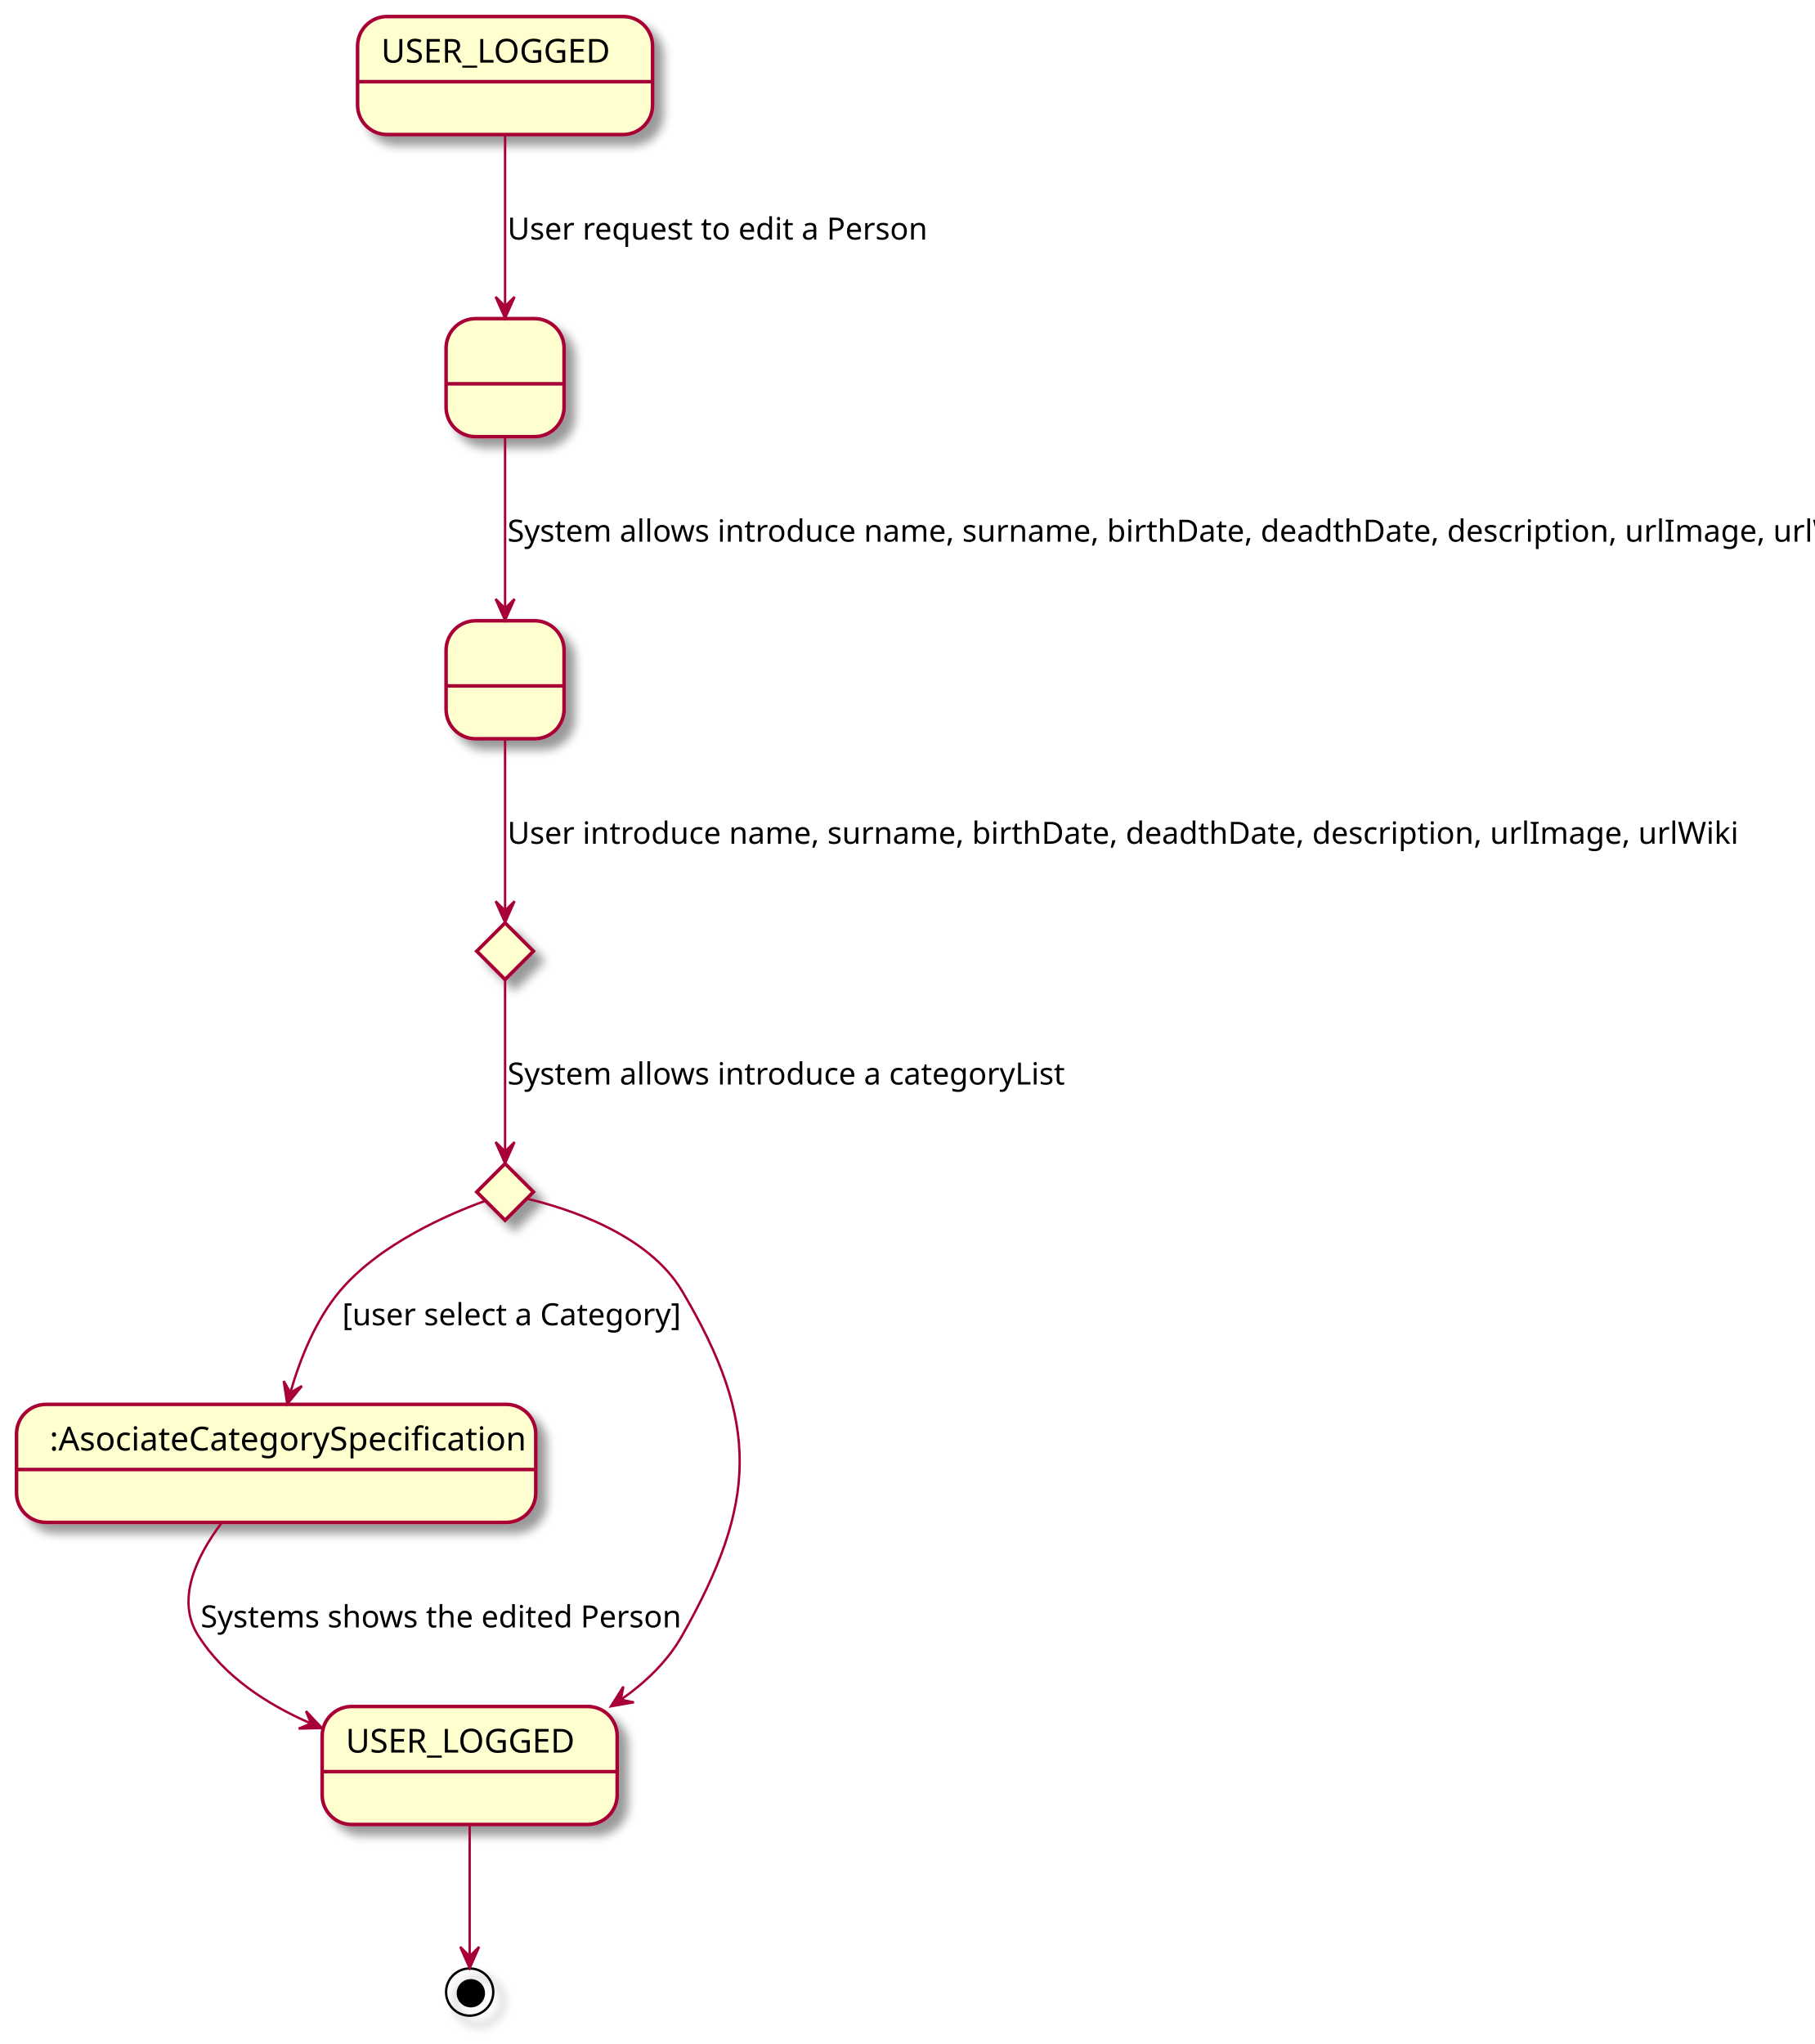
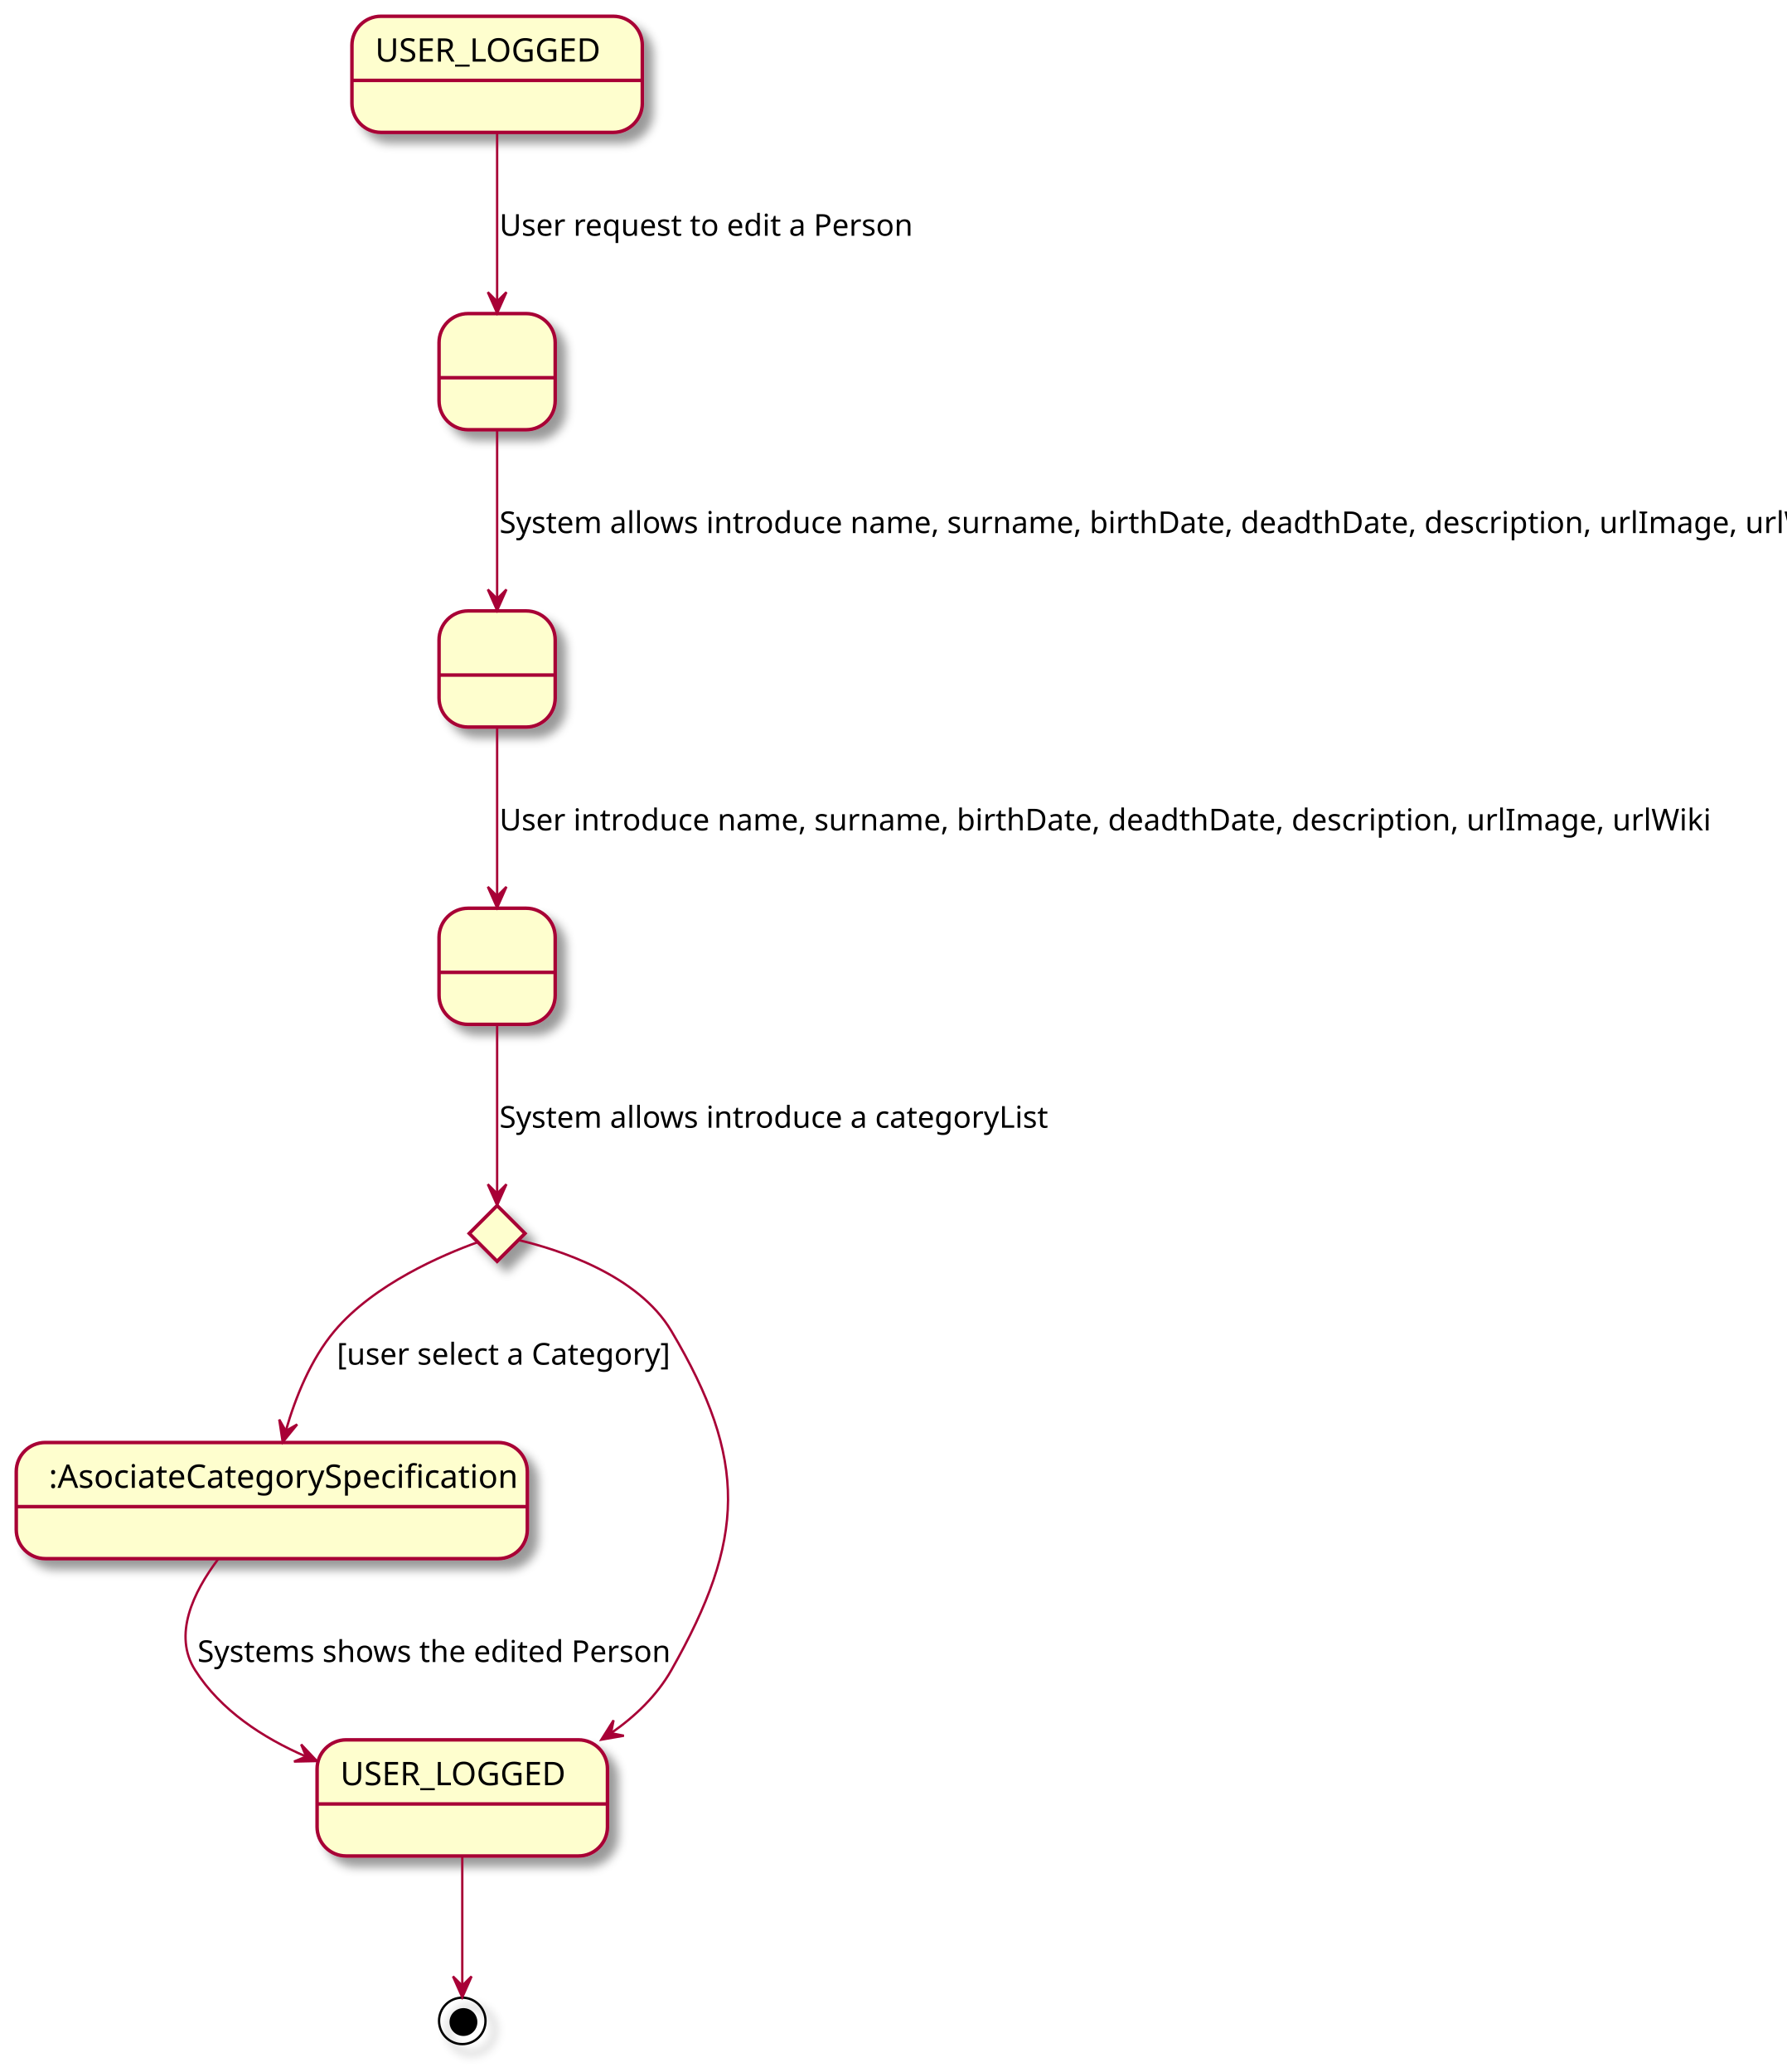
- <svg xmlns="http://www.w3.org/2000/svg" contentScriptType="application/ecmascript" contentStyleType="text/css" height="866px" preserveAspectRatio="none" style="width:769px;height:866px;background:#FFFFFF;" version="1.1" viewBox="0 0 769 866" width="769px" zoomAndPan="magnify">
+ <svg xmlns="http://www.w3.org/2000/svg" contentScriptType="application/ecmascript" contentStyleType="text/css" height="892px" preserveAspectRatio="none" style="width:769px;height:892px;background:#FFFFFF;" version="1.1" viewBox="0 0 769 892" width="769px" zoomAndPan="magnify">
  <defs>
-     <filter height="300%" id="f1rvco7owbvt75" width="300%" x="-1" y="-1">
+     <filter height="300%" id="f636c7qnwp3w0" width="300%" x="-1" y="-1">
      <feGaussianBlur result="blurOut" stdDeviation="2.0" />
      <feColorMatrix in="blurOut" result="blurOut2" type="matrix" values="0 0 0 0 0 0 0 0 0 0 0 0 0 0 0 0 0 0 .4 0" />
      <feOffset dx="4.0" dy="4.0" in="blurOut2" result="blurOut3" />
      <feBlend in="SourceGraphic" in2="blurOut3" mode="normal" />
    </filter>
  </defs>
  <g>
    <g id="State1">
-       <rect fill="#FEFECE" filter="url(#f1rvco7owbvt75)" height="50" rx="12.5" ry="12.5" style="stroke:#A80036;stroke-width:1.5;" width="50" x="189" y="135" />
+       <rect fill="#FEFECE" filter="url(#f636c7qnwp3w0)" height="50" rx="12.5" ry="12.5" style="stroke:#A80036;stroke-width:1.5;" width="50" x="189" y="135" />
      <line style="stroke:#A80036;stroke-width:1.5;" x1="189" x2="239" y1="162.609" y2="162.609" />
      <text fill="#000000" font-family="sans-serif" font-size="14" lengthAdjust="spacing" textLength="0" x="216" y="154.533" />
    </g>
    <g id="State2">
-       <rect fill="#FEFECE" filter="url(#f1rvco7owbvt75)" height="50" rx="12.5" ry="12.5" style="stroke:#A80036;stroke-width:1.5;" width="50" x="189" y="263" />
+       <rect fill="#FEFECE" filter="url(#f636c7qnwp3w0)" height="50" rx="12.5" ry="12.5" style="stroke:#A80036;stroke-width:1.5;" width="50" x="189" y="263" />
      <line style="stroke:#A80036;stroke-width:1.5;" x1="189" x2="239" y1="290.609" y2="290.609" />
      <text fill="#000000" font-family="sans-serif" font-size="14" lengthAdjust="spacing" textLength="0" x="216" y="282.533" />
    </g>
    <g id="USER_LOGGED_START">
-       <rect fill="#FEFECE" filter="url(#f1rvco7owbvt75)" height="50" rx="12.5" ry="12.5" style="stroke:#A80036;stroke-width:1.5;" width="125" x="151.5" y="7" />
+       <rect fill="#FEFECE" filter="url(#f636c7qnwp3w0)" height="50" rx="12.5" ry="12.5" style="stroke:#A80036;stroke-width:1.5;" width="125" x="151.5" y="7" />
      <line style="stroke:#A80036;stroke-width:1.5;" x1="151.5" x2="276.5" y1="34.609" y2="34.609" />
      <text fill="#000000" font-family="sans-serif" font-size="14" lengthAdjust="spacing" textLength="105" x="161.5" y="26.533">USER_LOGGED</text>
    </g>
-     <g id="State3">
-       <rect fill="#FEFECE" filter="url(#f1rvco7owbvt75)" height="50" rx="12.5" ry="12.5" style="stroke:#A80036;stroke-width:1.5;" width="220" x="7" y="595" />
-       <line style="stroke:#A80036;stroke-width:1.5;" x1="7" x2="227" y1="622.609" y2="622.609" />
-       <text fill="#000000" font-family="sans-serif" font-size="14" lengthAdjust="spacing" textLength="196" x="21" y="614.533">:AsociateCategorySpecification</text>
+     <g id="State4">
+       <rect fill="#FEFECE" filter="url(#f636c7qnwp3w0)" height="50" rx="12.5" ry="12.5" style="stroke:#A80036;stroke-width:1.5;" width="220" x="7" y="621" />
+       <line style="stroke:#A80036;stroke-width:1.5;" x1="7" x2="227" y1="648.609" y2="648.609" />
+       <text fill="#000000" font-family="sans-serif" font-size="14" lengthAdjust="spacing" textLength="196" x="21" y="640.533">:AsociateCategorySpecification</text>
    </g>
    <g id="USER_LOGGED_END">
-       <rect fill="#FEFECE" filter="url(#f1rvco7owbvt75)" height="50" rx="12.5" ry="12.5" style="stroke:#A80036;stroke-width:1.5;" width="125" x="136.5" y="723" />
-       <line style="stroke:#A80036;stroke-width:1.5;" x1="136.5" x2="261.5" y1="750.609" y2="750.609" />
-       <text fill="#000000" font-family="sans-serif" font-size="14" lengthAdjust="spacing" textLength="105" x="146.5" y="742.533">USER_LOGGED</text>
+       <rect fill="#FEFECE" filter="url(#f636c7qnwp3w0)" height="50" rx="12.5" ry="12.5" style="stroke:#A80036;stroke-width:1.5;" width="125" x="136.5" y="749" />
+       <line style="stroke:#A80036;stroke-width:1.5;" x1="136.5" x2="261.5" y1="776.609" y2="776.609" />
+       <text fill="#000000" font-family="sans-serif" font-size="14" lengthAdjust="spacing" textLength="105" x="146.5" y="768.533">USER_LOGGED</text>
    </g>
-     <polygon fill="#FEFECE" filter="url(#f1rvco7owbvt75)" points="214,391,226,403,214,415,202,403,214,391" style="stroke:#A80036;stroke-width:1.5;" />
-     <polygon fill="#FEFECE" filter="url(#f1rvco7owbvt75)" points="214,493,226,505,214,517,202,505,214,493" style="stroke:#A80036;stroke-width:1.5;" />
-     <ellipse cx="199" cy="844" filter="url(#f1rvco7owbvt75)" rx="10" ry="10" style="stroke:#000000;stroke-width:1.0;fill:none;" />
-     <ellipse cx="199.5" cy="844.5" fill="#000000" rx="6" ry="6" style="stroke:none;stroke-width:1.0;" />
+     <g id="State3">
+       <rect fill="#FEFECE" filter="url(#f636c7qnwp3w0)" height="50" rx="12.5" ry="12.5" style="stroke:#A80036;stroke-width:1.5;" width="50" x="189" y="391" />
+       <line style="stroke:#A80036;stroke-width:1.5;" x1="189" x2="239" y1="418.609" y2="418.609" />
+       <text fill="#000000" font-family="sans-serif" font-size="14" lengthAdjust="spacing" textLength="0" x="216" y="410.533" />
+     </g>
+     <polygon fill="#FEFECE" filter="url(#f636c7qnwp3w0)" points="214,519,226,531,214,543,202,531,214,519" style="stroke:#A80036;stroke-width:1.5;" />
+     <ellipse cx="199" cy="870" filter="url(#f636c7qnwp3w0)" rx="10" ry="10" style="stroke:#000000;stroke-width:1.0;fill:none;" />
+     <ellipse cx="199.5" cy="870.5" fill="#000000" rx="6" ry="6" style="stroke:none;stroke-width:1.0;" />
    <path d="M214,57.29 C214,77.95 214,107.67 214,129.65 " fill="none" id="USER_LOGGED_START-to-State1" style="stroke:#A80036;stroke-width:1.0;" />
    <polygon fill="#A80036" points="214,134.78,218,125.78,214,129.78,210,125.78,214,134.78" style="stroke:#A80036;stroke-width:1.0;" />
    <text fill="#000000" font-family="sans-serif" font-size="13" lengthAdjust="spacing" textLength="170" x="215" y="101.495">User request to edit a Person</text>
    <path d="M214,185.29 C214,205.95 214,235.67 214,257.65 " fill="none" id="State1-to-State2" style="stroke:#A80036;stroke-width:1.0;" />
    <polygon fill="#A80036" points="214,262.78,218,253.78,214,257.78,210,253.78,214,262.78" style="stroke:#A80036;stroke-width:1.0;" />
    <text fill="#000000" font-family="sans-serif" font-size="13" lengthAdjust="spacing" textLength="546" x="215" y="229.495">System allows introduce name, surname, birthDate, deadthDate, description, urlImage, urlWiki</text>
-     <path d="M214,313.24 C214,334.99 214,366.32 214,385.35 " fill="none" id="State2-to-c" style="stroke:#A80036;stroke-width:1.0;" />
-     <polygon fill="#A80036" points="214,390.84,218,381.84,214,385.84,210,381.84,214,390.84" style="stroke:#A80036;stroke-width:1.0;" />
+     <path d="M214,313.29 C214,333.95 214,363.67 214,385.65 " fill="none" id="State2-to-State3" style="stroke:#A80036;stroke-width:1.0;" />
+     <polygon fill="#A80036" points="214,390.78,218,381.78,214,385.78,210,381.78,214,390.78" style="stroke:#A80036;stroke-width:1.0;" />
    <text fill="#000000" font-family="sans-serif" font-size="13" lengthAdjust="spacing" textLength="488" x="215" y="357.495">User introduce name, surname, birthDate, deadthDate, description, urlImage, urlWiki</text>
-     <path d="M214,415.08 C214,432.73 214,467.3 214,487.75 " fill="none" id="c-to-d" style="stroke:#A80036;stroke-width:1.0;" />
-     <polygon fill="#A80036" points="214,492.87,218,483.87,214,487.87,210,483.87,214,492.87" style="stroke:#A80036;stroke-width:1.0;" />
-     <text fill="#000000" font-family="sans-serif" font-size="13" lengthAdjust="spacing" textLength="228" x="215" y="459.495">System allows introduce a categoryList</text>
-     <path d="M205.42,508.85 C190.81,514.13 161.05,526.75 144,547 C133.74,559.19 127.18,575.66 123.09,589.77 " fill="none" id="d-to-State3" style="stroke:#A80036;stroke-width:1.0;" />
-     <polygon fill="#A80036" points="121.7,594.85,127.929,587.221,123.017,590.027,120.211,585.114,121.7,594.85" style="stroke:#A80036;stroke-width:1.0;" />
-     <text fill="#000000" font-family="sans-serif" font-size="13" lengthAdjust="spacing" textLength="139" x="145" y="561.495">[user select a Category]</text>
-     <path d="M223.25,507.87 C239.91,511.8 274.54,522.62 289,547 C322.1,602.81 320.97,636.53 289,693 C282.82,703.92 273.45,712.87 263.06,720.12 " fill="none" id="d-to-USER_LOGGED_END" style="stroke:#A80036;stroke-width:1.0;" />
-     <polygon fill="#A80036" points="258.87,722.92,268.573,721.233,263.024,720.137,264.12,714.587,258.87,722.92" style="stroke:#A80036;stroke-width:1.0;" />
-     <path d="M93.92,645.19 C83.08,659.58 74.42,677.91 84,693 C94.96,710.25 113.05,722.09 131.67,730.17 " fill="none" id="State3-to-USER_LOGGED_END" style="stroke:#A80036;stroke-width:1.0;" />
-     <polygon fill="#A80036" points="136.41,732.14,129.649,724.979,131.797,730.212,126.564,732.36,136.41,732.14" style="stroke:#A80036;stroke-width:1.0;" />
-     <text fill="#000000" font-family="sans-serif" font-size="13" lengthAdjust="spacing" textLength="199" x="85" y="689.495">Systems shows the edited Person</text>
-     <path d="M199,773.21 C199,790.84 199,814.13 199,828.84 " fill="none" id="USER_LOGGED_END-to-*end" style="stroke:#A80036;stroke-width:1.0;" />
-     <polygon fill="#A80036" points="199,833.84,203,824.84,199,828.84,195,824.84,199,833.84" style="stroke:#A80036;stroke-width:1.0;" />
+     <path d="M214,441.24 C214,462.99 214,494.32 214,513.35 " fill="none" id="State3-to-d" style="stroke:#A80036;stroke-width:1.0;" />
+     <polygon fill="#A80036" points="214,518.84,218,509.84,214,513.84,210,509.84,214,518.84" style="stroke:#A80036;stroke-width:1.0;" />
+     <text fill="#000000" font-family="sans-serif" font-size="13" lengthAdjust="spacing" textLength="228" x="215" y="485.495">System allows introduce a categoryList</text>
+     <path d="M205.42,534.85 C190.81,540.13 161.05,552.75 144,573 C133.74,585.19 127.18,601.66 123.09,615.77 " fill="none" id="d-to-State4" style="stroke:#A80036;stroke-width:1.0;" />
+     <polygon fill="#A80036" points="121.7,620.85,127.929,613.221,123.017,616.027,120.211,611.114,121.7,620.85" style="stroke:#A80036;stroke-width:1.0;" />
+     <text fill="#000000" font-family="sans-serif" font-size="13" lengthAdjust="spacing" textLength="139" x="145" y="587.495">[user select a Category]</text>
+     <path d="M223.25,533.87 C239.91,537.8 274.54,548.62 289,573 C322.1,628.81 320.97,662.53 289,719 C282.82,729.92 273.45,738.87 263.06,746.12 " fill="none" id="d-to-USER_LOGGED_END" style="stroke:#A80036;stroke-width:1.0;" />
+     <polygon fill="#A80036" points="258.87,748.92,268.573,747.233,263.024,746.137,264.12,740.587,258.87,748.92" style="stroke:#A80036;stroke-width:1.0;" />
+     <path d="M93.92,671.19 C83.08,685.58 74.42,703.91 84,719 C94.96,736.25 113.05,748.09 131.67,756.17 " fill="none" id="State4-to-USER_LOGGED_END" style="stroke:#A80036;stroke-width:1.0;" />
+     <polygon fill="#A80036" points="136.41,758.14,129.649,750.979,131.797,756.212,126.564,758.36,136.41,758.14" style="stroke:#A80036;stroke-width:1.0;" />
+     <text fill="#000000" font-family="sans-serif" font-size="13" lengthAdjust="spacing" textLength="199" x="85" y="715.495">Systems shows the edited Person</text>
+     <path d="M199,799.21 C199,816.84 199,840.13 199,854.84 " fill="none" id="USER_LOGGED_END-to-*end" style="stroke:#A80036;stroke-width:1.0;" />
+     <polygon fill="#A80036" points="199,859.84,203,850.84,199,854.84,195,850.84,199,859.84" style="stroke:#A80036;stroke-width:1.0;" />
  </g>
</svg>
